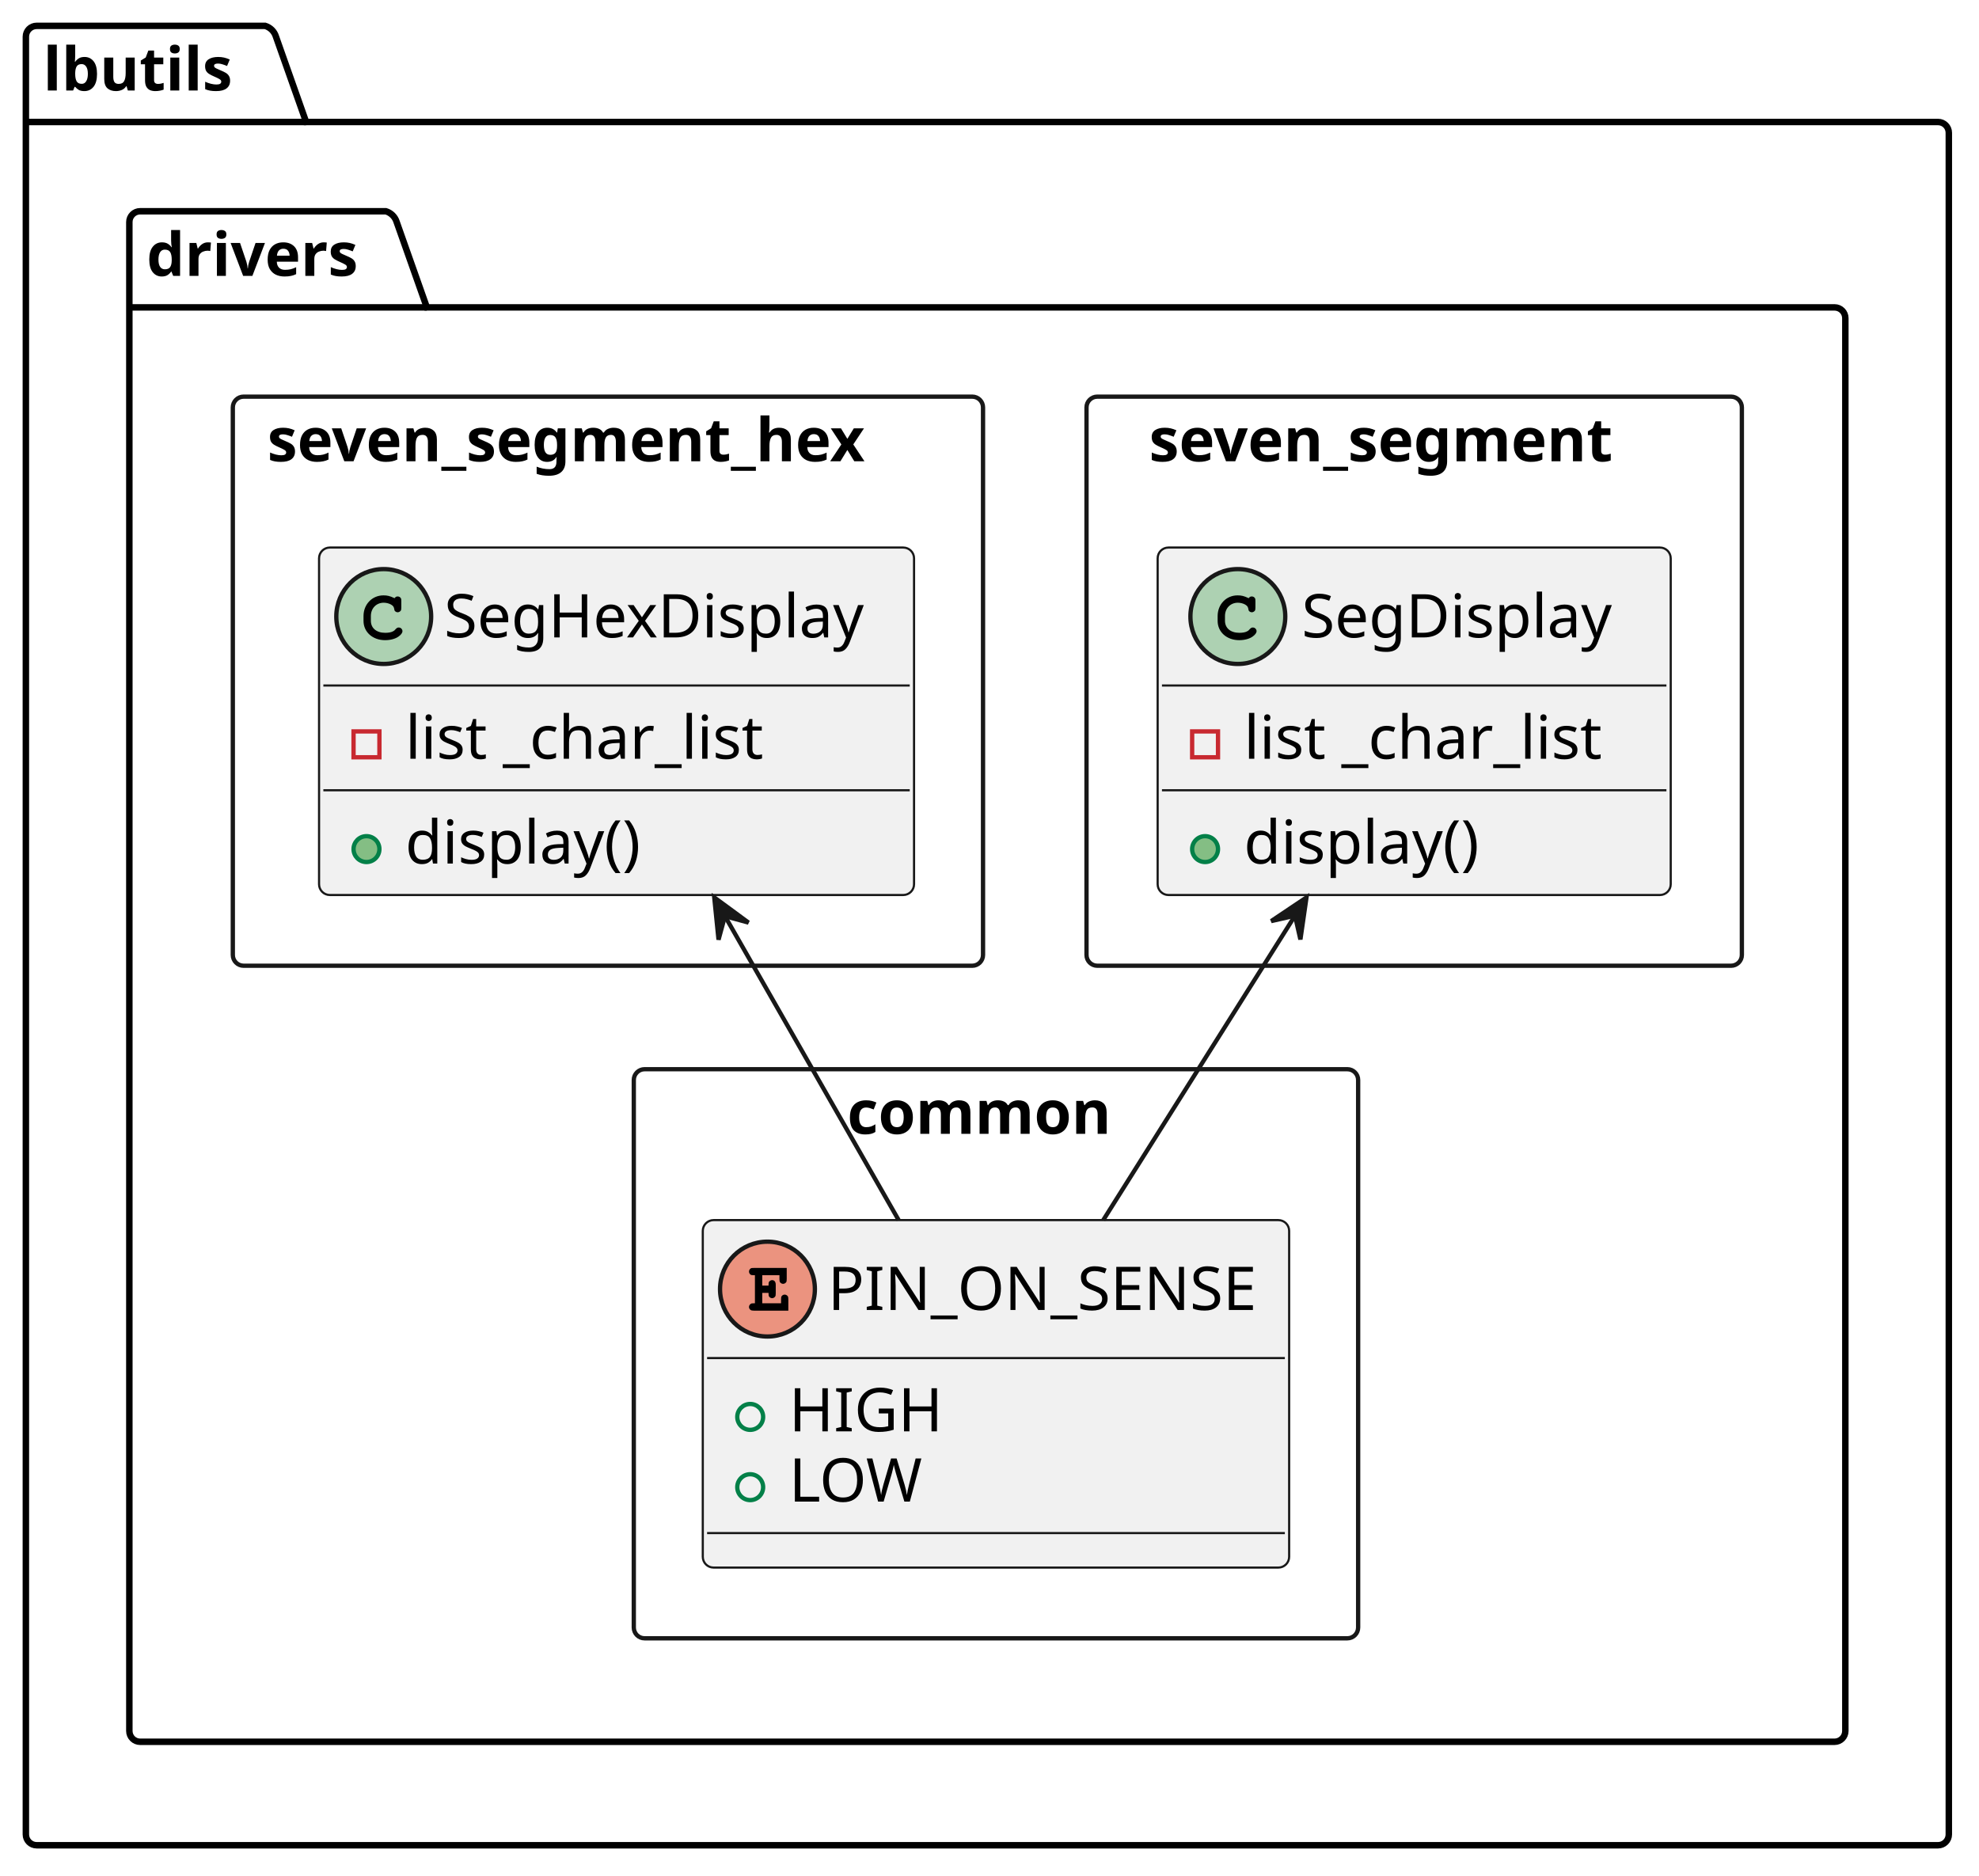
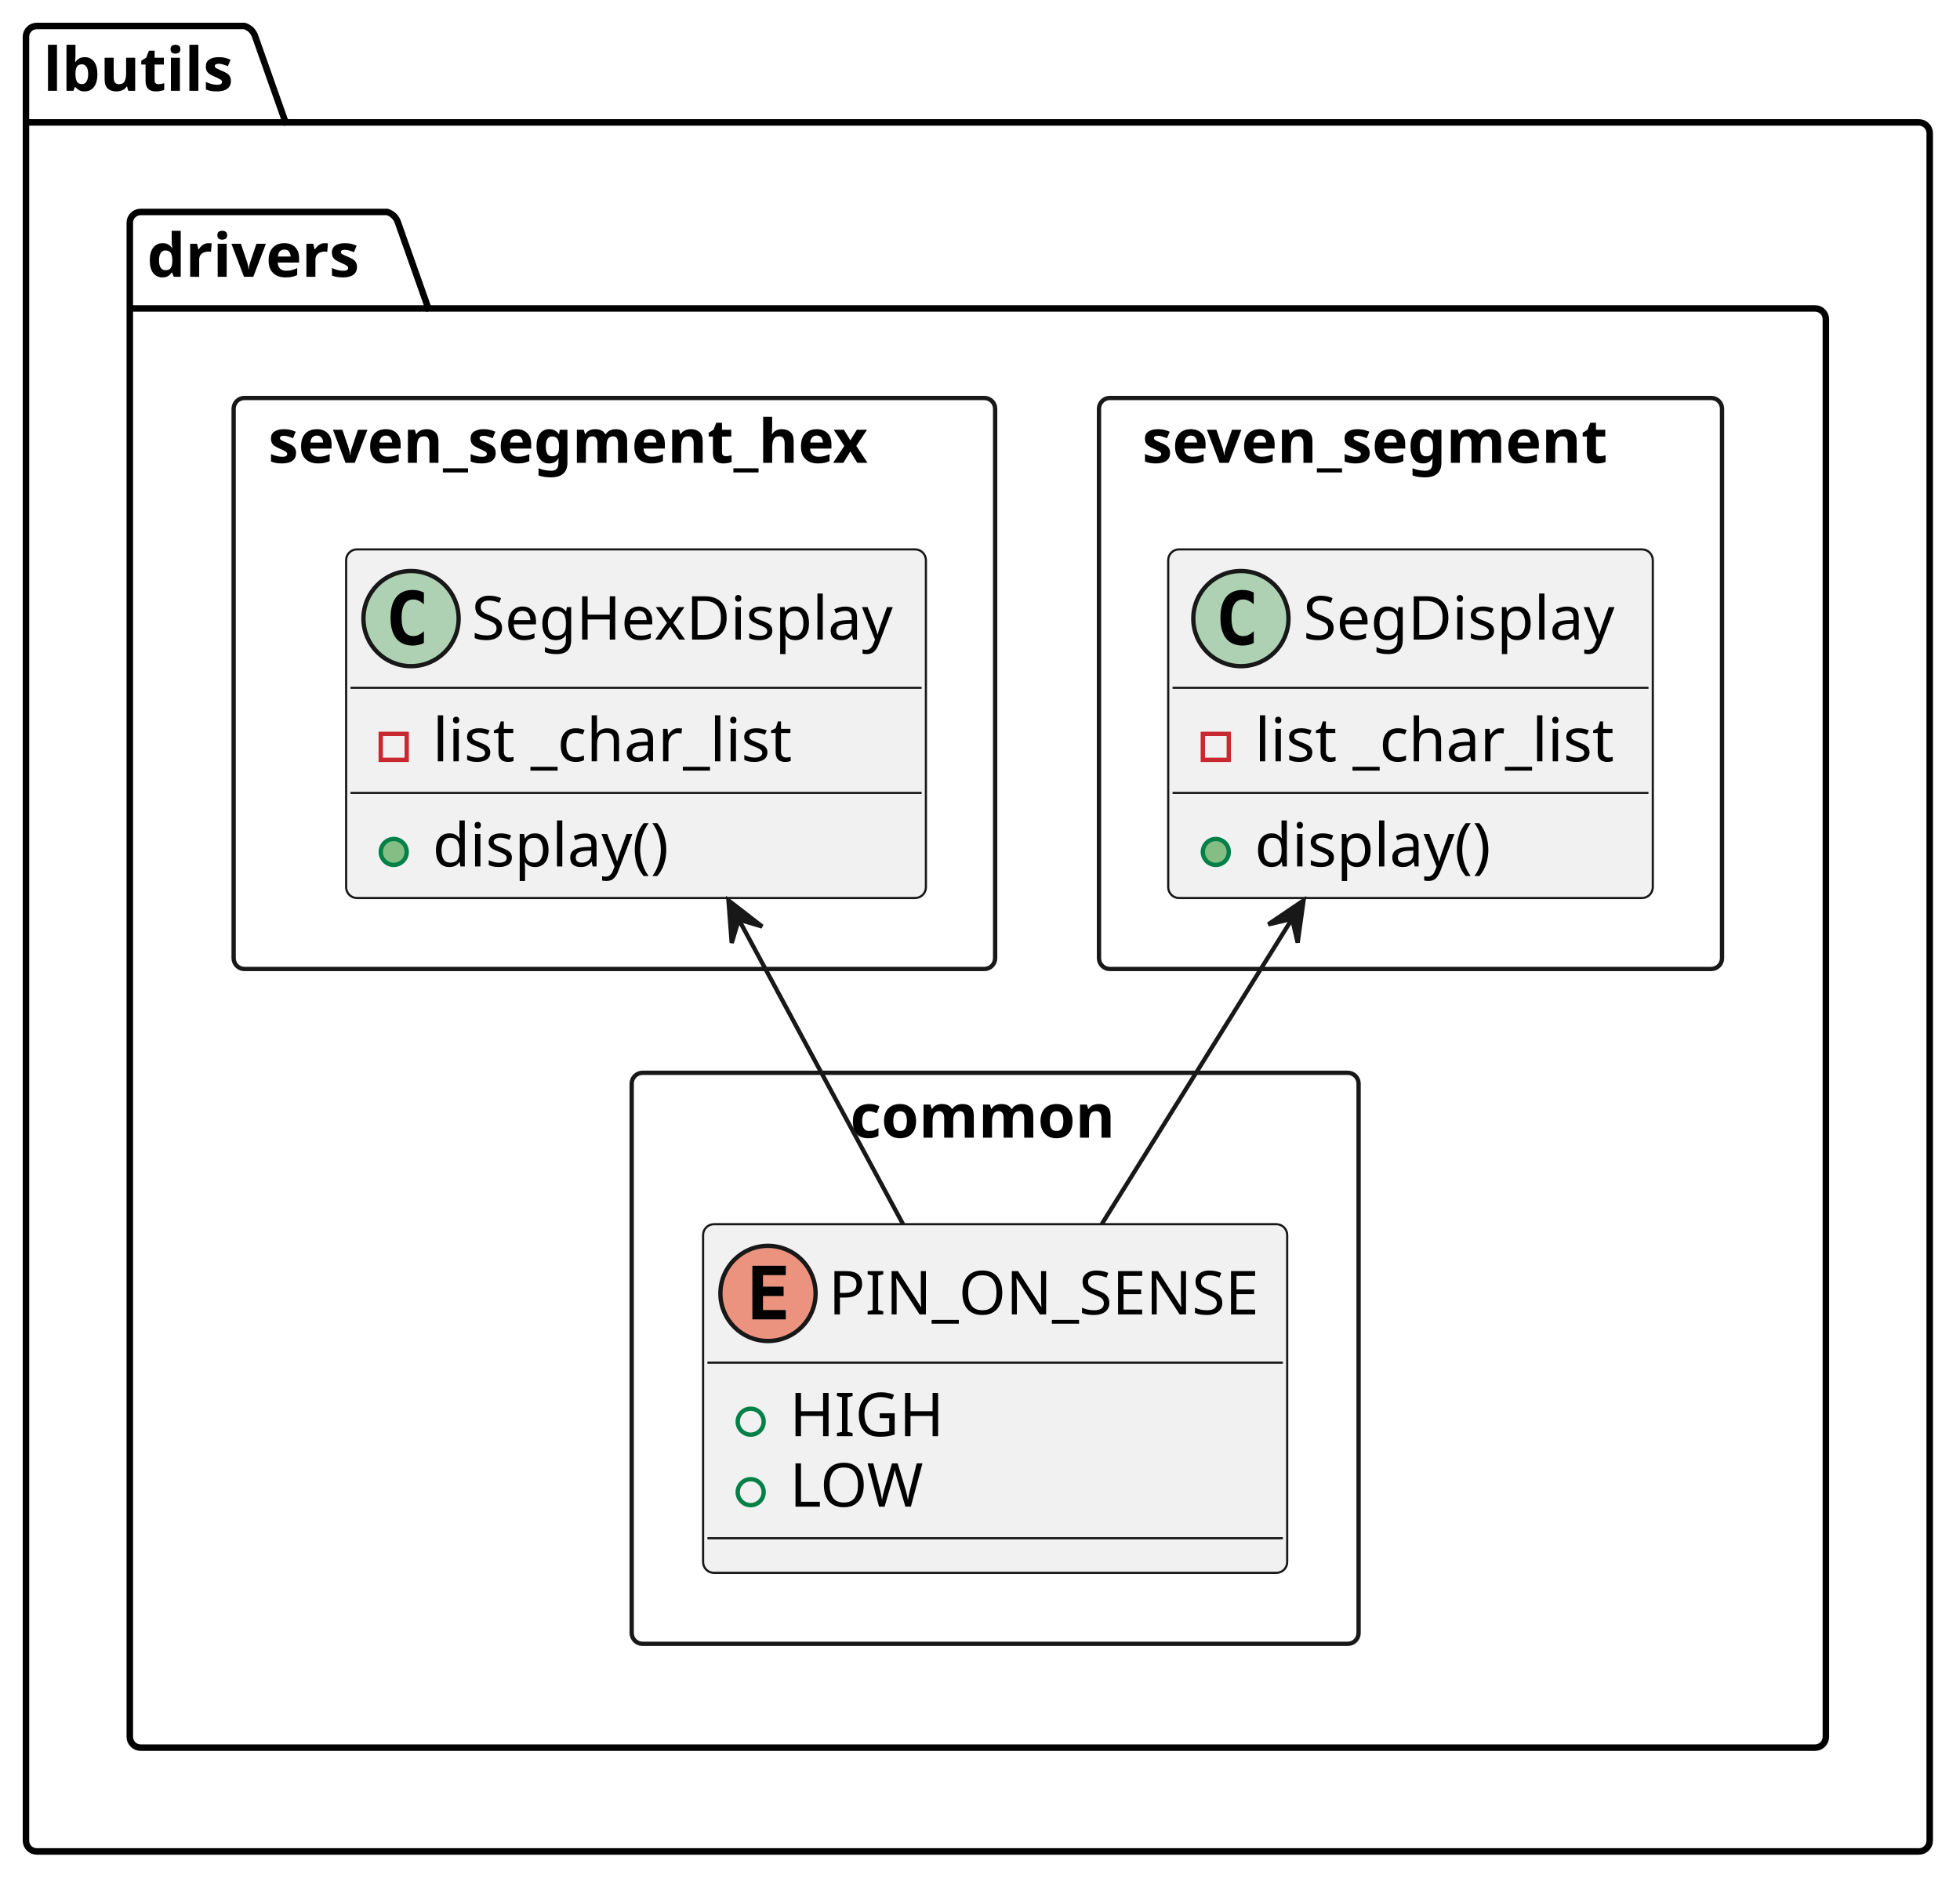
- <svg xmlns="http://www.w3.org/2000/svg" contentStyleType="text/css" height="435px" preserveAspectRatio="none" style="width:459px;height:435px;background:#FFFFFF;" version="1.1" viewBox="0 0 459 435" width="459px" zoomAndPan="magnify">
+ <svg xmlns="http://www.w3.org/2000/svg" contentStyleType="text/css" height="435px" preserveAspectRatio="none" style="width:453px;height:435px;background:#FFFFFF;" version="1.1" viewBox="0 0 453 435" width="453px" zoomAndPan="magnify">
  <defs />
  <g>
    <g id="cluster_lbutils">
-       <path d="M8.5,6 L61.5,6 A3.75,3.75 0 0 1 64,8.5 L71,28.297 L449.5,28.297 A2.5,2.5 0 0 1 452,30.797 L452,425.5 A2.5,2.5 0 0 1 449.5,428 L8.5,428 A2.5,2.5 0 0 1 6,425.5 L6,8.5 A2.5,2.5 0 0 1 8.5,6 " fill="none" style="stroke:#000000;stroke-width:1.5;" />
-       <line style="stroke:#000000;stroke-width:1.5;" x1="6" x2="71" y1="28.297" y2="28.297" />
-       <text fill="#000000" font-family="sans-serif" font-size="14" font-weight="bold" lengthAdjust="spacing" textLength="52" x="10" y="20.995">lbutils</text>
+       <path d="M8.5,6 L56.5,6 A3.75,3.75 0 0 1 59,8.5 L66,28.297 L443.5,28.297 A2.5,2.5 0 0 1 446,30.797 L446,425.5 A2.5,2.5 0 0 1 443.5,428 L8.5,428 A2.5,2.5 0 0 1 6,425.5 L6,8.5 A2.5,2.5 0 0 1 8.5,6 " fill="none" style="stroke:#000000;stroke-width:1.5;" />
+       <line style="stroke:#000000;stroke-width:1.5;" x1="6" x2="66" y1="28.297" y2="28.297" />
+       <text fill="#000000" font-family="sans-serif" font-size="14" font-weight="bold" lengthAdjust="spacing" textLength="47" x="10" y="20.995">lbutils</text>
    </g>
    <g id="cluster_drivers">
-       <path d="M32.5,49 L89.5,49 A3.75,3.75 0 0 1 92,51.5 L99,71.297 L425.5,71.297 A2.5,2.5 0 0 1 428,73.797 L428,401.5 A2.5,2.5 0 0 1 425.5,404 L32.5,404 A2.5,2.5 0 0 1 30,401.5 L30,51.5 A2.5,2.5 0 0 1 32.5,49 " fill="none" style="stroke:#000000;stroke-width:1.5;" />
+       <path d="M32.5,49 L89.5,49 A3.75,3.75 0 0 1 92,51.5 L99,71.297 L419.5,71.297 A2.5,2.5 0 0 1 422,73.797 L422,401.5 A2.5,2.5 0 0 1 419.5,404 L32.5,404 A2.5,2.5 0 0 1 30,401.5 L30,51.5 A2.5,2.5 0 0 1 32.5,49 " fill="none" style="stroke:#000000;stroke-width:1.5;" />
      <line style="stroke:#000000;stroke-width:1.5;" x1="30" x2="99" y1="71.297" y2="71.297" />
      <text fill="#000000" font-family="sans-serif" font-size="14" font-weight="bold" lengthAdjust="spacing" textLength="56" x="34" y="63.995">drivers</text>
    </g>
    <g id="cluster_seven_segment">
-       <rect fill="none" height="132" rx="2.5" ry="2.5" style="stroke:#181818;stroke-width:1.0;" width="152" x="252" y="92" />
-       <text fill="#000000" font-family="sans-serif" font-size="14" font-weight="bold" lengthAdjust="spacing" textLength="123" x="266.5" y="106.995">seven_segment</text>
+       <rect fill="none" height="132" rx="2.5" ry="2.5" style="stroke:#181818;stroke-width:1.0;" width="144" x="254" y="92" />
+       <text fill="#000000" font-family="sans-serif" font-size="14" font-weight="bold" lengthAdjust="spacing" textLength="124" x="264" y="106.995">seven_segment</text>
    </g>
    <g id="cluster_seven_segment_hex">
-       <rect fill="none" height="132" rx="2.5" ry="2.5" style="stroke:#181818;stroke-width:1.0;" width="174" x="54" y="92" />
-       <text fill="#000000" font-family="sans-serif" font-size="14" font-weight="bold" lengthAdjust="spacing" textLength="158" x="62" y="106.995">seven_segment_hex</text>
+       <rect fill="none" height="132" rx="2.5" ry="2.5" style="stroke:#181818;stroke-width:1.0;" width="176" x="54" y="92" />
+       <text fill="#000000" font-family="sans-serif" font-size="14" font-weight="bold" lengthAdjust="spacing" textLength="160" x="62" y="106.995">seven_segment_hex</text>
    </g>
    <g id="cluster_common">
-       <rect fill="none" height="132" rx="2.5" ry="2.5" style="stroke:#181818;stroke-width:1.0;" width="168" x="147" y="248" />
-       <text fill="#000000" font-family="sans-serif" font-size="14" font-weight="bold" lengthAdjust="spacing" textLength="69" x="196.5" y="262.995">common</text>
+       <rect fill="none" height="132" rx="2.5" ry="2.5" style="stroke:#181818;stroke-width:1.0;" width="168" x="146" y="248" />
+       <text fill="#000000" font-family="sans-serif" font-size="14" font-weight="bold" lengthAdjust="spacing" textLength="67" x="196.5" y="262.995">common</text>
    </g>
    <g id="elem_SegDisplay">
-       <rect codeLine="4" fill="#F1F1F1" height="80.594" id="SegDisplay" rx="2.5" ry="2.5" style="stroke:#181818;stroke-width:0.5;" width="119" x="268.5" y="127" />
-       <ellipse cx="287.1" cy="143" fill="#ADD1B2" rx="11" ry="11" style="stroke:#181818;stroke-width:1.0;" />
-       <path d="M289.444,138.672 C288.506,138.234 287.913,138.094 287.038,138.094 C284.413,138.094 282.413,140.172 282.413,142.891 L282.413,144.016 C282.413,146.594 284.522,148.484 287.413,148.484 C288.631,148.484 289.788,148.188 290.538,147.641 C291.116,147.234 291.444,146.781 291.444,146.391 C291.444,145.938 291.053,145.547 290.584,145.547 C290.366,145.547 290.163,145.625 289.975,145.812 C289.522,146.297 289.522,146.297 289.334,146.391 C288.913,146.656 288.225,146.781 287.459,146.781 C285.413,146.781 284.116,145.688 284.116,143.984 L284.116,142.891 C284.116,141.109 285.366,139.797 287.1,139.797 C287.678,139.797 288.288,139.953 288.756,140.203 C289.241,140.484 289.413,140.703 289.506,141.109 C289.569,141.516 289.6,141.641 289.741,141.766 C289.881,141.906 290.116,142.016 290.334,142.016 C290.6,142.016 290.866,141.875 291.038,141.656 C291.147,141.5 291.178,141.312 291.178,140.891 L291.178,139.469 C291.178,139.031 291.163,138.906 291.069,138.75 C290.913,138.484 290.631,138.344 290.334,138.344 C290.038,138.344 289.834,138.438 289.616,138.75 L289.444,138.672 Z " fill="#000000" />
-       <text fill="#000000" font-family="sans-serif" font-size="14" lengthAdjust="spacing" textLength="79" x="301.9" y="147.847">SegDisplay</text>
-       <line style="stroke:#181818;stroke-width:0.5;" x1="269.5" x2="386.5" y1="159" y2="159" />
-       <rect fill="none" height="6" style="stroke:#C82930;stroke-width:1.0;" width="6" x="276.5" y="169.648" />
-       <text fill="#000000" font-family="sans-serif" font-size="14" lengthAdjust="spacing" textLength="93" x="288.5" y="175.995">list _char_list</text>
-       <line style="stroke:#181818;stroke-width:0.5;" x1="269.5" x2="386.5" y1="183.297" y2="183.297" />
-       <ellipse cx="279.5" cy="196.945" fill="#84BE84" rx="3" ry="3" style="stroke:#038048;stroke-width:1.0;" />
-       <text fill="#000000" font-family="sans-serif" font-size="14" lengthAdjust="spacing" textLength="60" x="288.5" y="200.292">display()</text>
+       <rect codeLine="4" fill="#F1F1F1" height="80.594" id="SegDisplay" rx="2.5" ry="2.5" style="stroke:#181818;stroke-width:0.5;" width="112" x="270" y="127" />
+       <ellipse cx="286.8" cy="143" fill="#ADD1B2" rx="11" ry="11" style="stroke:#181818;stroke-width:1.0;" />
+       <path d="M289.769,148.641 Q289.191,148.938 288.55,149.078 Q287.909,149.234 287.206,149.234 Q284.706,149.234 283.378,147.594 Q282.066,145.938 282.066,142.812 Q282.066,139.688 283.378,138.031 Q284.706,136.375 287.206,136.375 Q287.909,136.375 288.55,136.531 Q289.206,136.688 289.769,136.984 L289.769,139.703 Q289.144,139.125 288.55,138.859 Q287.956,138.578 287.331,138.578 Q285.988,138.578 285.3,139.656 Q284.613,140.719 284.613,142.812 Q284.613,144.906 285.3,145.984 Q285.988,147.047 287.331,147.047 Q287.956,147.047 288.55,146.781 Q289.144,146.5 289.769,145.922 L289.769,148.641 Z " fill="#000000" />
+       <text fill="#000000" font-family="sans-serif" font-size="14" lengthAdjust="spacing" textLength="76" x="301.2" y="147.847">SegDisplay</text>
+       <line style="stroke:#181818;stroke-width:0.5;" x1="271" x2="381" y1="159" y2="159" />
+       <rect fill="none" height="6" style="stroke:#C82930;stroke-width:1.0;" width="6" x="278" y="169.648" />
+       <text fill="#000000" font-family="sans-serif" font-size="14" lengthAdjust="spacing" textLength="86" x="290" y="175.995">list _char_list</text>
+       <line style="stroke:#181818;stroke-width:0.5;" x1="271" x2="381" y1="183.297" y2="183.297" />
+       <ellipse cx="281" cy="196.945" fill="#84BE84" rx="3" ry="3" style="stroke:#038048;stroke-width:1.0;" />
+       <text fill="#000000" font-family="sans-serif" font-size="14" lengthAdjust="spacing" textLength="57" x="290" y="200.292">display()</text>
    </g>
    <g id="elem_SegHexDisplay">
-       <rect codeLine="10" fill="#F1F1F1" height="80.594" id="SegHexDisplay" rx="2.5" ry="2.5" style="stroke:#181818;stroke-width:0.5;" width="138" x="74" y="127" />
-       <ellipse cx="89" cy="143" fill="#ADD1B2" rx="11" ry="11" style="stroke:#181818;stroke-width:1.0;" />
-       <path d="M91.344,138.672 C90.406,138.234 89.812,138.094 88.938,138.094 C86.312,138.094 84.312,140.172 84.312,142.891 L84.312,144.016 C84.312,146.594 86.422,148.484 89.312,148.484 C90.531,148.484 91.688,148.188 92.438,147.641 C93.016,147.234 93.344,146.781 93.344,146.391 C93.344,145.938 92.953,145.547 92.484,145.547 C92.266,145.547 92.062,145.625 91.875,145.812 C91.422,146.297 91.422,146.297 91.234,146.391 C90.812,146.656 90.125,146.781 89.359,146.781 C87.312,146.781 86.016,145.688 86.016,143.984 L86.016,142.891 C86.016,141.109 87.266,139.797 89,139.797 C89.578,139.797 90.188,139.953 90.656,140.203 C91.141,140.484 91.312,140.703 91.406,141.109 C91.469,141.516 91.5,141.641 91.641,141.766 C91.781,141.906 92.016,142.016 92.234,142.016 C92.5,142.016 92.766,141.875 92.938,141.656 C93.047,141.5 93.078,141.312 93.078,140.891 L93.078,139.469 C93.078,139.031 93.062,138.906 92.969,138.75 C92.812,138.484 92.531,138.344 92.234,138.344 C91.938,138.344 91.734,138.438 91.516,138.75 L91.344,138.672 Z " fill="#000000" />
-       <text fill="#000000" font-family="sans-serif" font-size="14" lengthAdjust="spacing" textLength="106" x="103" y="147.847">SegHexDisplay</text>
-       <line style="stroke:#181818;stroke-width:0.5;" x1="75" x2="211" y1="159" y2="159" />
-       <rect fill="none" height="6" style="stroke:#C82930;stroke-width:1.0;" width="6" x="82" y="169.648" />
-       <text fill="#000000" font-family="sans-serif" font-size="14" lengthAdjust="spacing" textLength="93" x="94" y="175.995">list _char_list</text>
-       <line style="stroke:#181818;stroke-width:0.5;" x1="75" x2="211" y1="183.297" y2="183.297" />
-       <ellipse cx="85" cy="196.945" fill="#84BE84" rx="3" ry="3" style="stroke:#038048;stroke-width:1.0;" />
-       <text fill="#000000" font-family="sans-serif" font-size="14" lengthAdjust="spacing" textLength="60" x="94" y="200.292">display()</text>
+       <rect codeLine="10" fill="#F1F1F1" height="80.594" id="SegHexDisplay" rx="2.5" ry="2.5" style="stroke:#181818;stroke-width:0.5;" width="134" x="80" y="127" />
+       <ellipse cx="95" cy="143" fill="#ADD1B2" rx="11" ry="11" style="stroke:#181818;stroke-width:1.0;" />
+       <path d="M97.969,148.641 Q97.391,148.938 96.75,149.078 Q96.109,149.234 95.406,149.234 Q92.906,149.234 91.578,147.594 Q90.266,145.938 90.266,142.812 Q90.266,139.688 91.578,138.031 Q92.906,136.375 95.406,136.375 Q96.109,136.375 96.75,136.531 Q97.406,136.688 97.969,136.984 L97.969,139.703 Q97.344,139.125 96.75,138.859 Q96.156,138.578 95.531,138.578 Q94.188,138.578 93.5,139.656 Q92.812,140.719 92.812,142.812 Q92.812,144.906 93.5,145.984 Q94.188,147.047 95.531,147.047 Q96.156,147.047 96.75,146.781 Q97.344,146.5 97.969,145.922 L97.969,148.641 Z " fill="#000000" />
+       <text fill="#000000" font-family="sans-serif" font-size="14" lengthAdjust="spacing" textLength="102" x="109" y="147.847">SegHexDisplay</text>
+       <line style="stroke:#181818;stroke-width:0.5;" x1="81" x2="213" y1="159" y2="159" />
+       <rect fill="none" height="6" style="stroke:#C82930;stroke-width:1.0;" width="6" x="88" y="169.648" />
+       <text fill="#000000" font-family="sans-serif" font-size="14" lengthAdjust="spacing" textLength="86" x="100" y="175.995">list _char_list</text>
+       <line style="stroke:#181818;stroke-width:0.5;" x1="81" x2="213" y1="183.297" y2="183.297" />
+       <ellipse cx="91" cy="196.945" fill="#84BE84" rx="3" ry="3" style="stroke:#038048;stroke-width:1.0;" />
+       <text fill="#000000" font-family="sans-serif" font-size="14" lengthAdjust="spacing" textLength="57" x="100" y="200.292">display()</text>
    </g>
    <g id="elem_PIN_ON_SENSE">
-       <rect codeLine="16" fill="#F1F1F1" height="80.594" id="PIN_ON_SENSE" rx="2.5" ry="2.5" style="stroke:#181818;stroke-width:0.5;" width="136" x="163" y="283" />
-       <ellipse cx="178" cy="299" fill="#EB937F" rx="11" ry="11" style="stroke:#181818;stroke-width:1.0;" />
-       <path d="M176.797,299.875 L178.25,299.875 L178.25,299.984 C178.25,300.391 178.281,300.547 178.359,300.703 C178.516,300.953 178.797,301.109 179.094,301.109 C179.344,301.109 179.609,300.969 179.766,300.75 C179.891,300.594 179.922,300.438 179.922,299.984 L179.922,298.062 C179.922,297.906 179.922,297.859 179.906,297.703 C179.844,297.234 179.531,296.922 179.078,296.922 C178.828,296.922 178.562,297.062 178.391,297.281 C178.281,297.453 178.25,297.609 178.25,298.062 L178.25,298.188 L176.797,298.188 L176.797,295.781 L180.781,295.781 L180.781,296.641 C180.781,297.047 180.812,297.219 180.891,297.375 C181.062,297.625 181.344,297.781 181.625,297.781 C181.891,297.781 182.156,297.641 182.328,297.422 C182.438,297.25 182.469,297.109 182.469,296.641 L182.469,294.094 L174.844,294.094 C174.406,294.094 174.281,294.109 174.125,294.203 C173.875,294.359 173.719,294.656 173.719,294.938 C173.719,295.219 173.859,295.469 174.078,295.641 C174.234,295.75 174.422,295.781 174.844,295.781 L175.094,295.781 L175.094,302.297 L174.844,302.297 C174.438,302.297 174.281,302.312 174.125,302.422 C173.875,302.594 173.719,302.859 173.719,303.156 C173.719,303.422 173.859,303.672 174.078,303.828 C174.219,303.953 174.453,304 174.844,304 L182.844,304 L182.844,301.422 C182.844,300.984 182.812,300.844 182.734,300.688 C182.562,300.438 182.281,300.281 182,300.281 C181.734,300.281 181.469,300.391 181.297,300.641 C181.188,300.797 181.156,300.938 181.156,301.422 L181.156,302.297 L176.797,302.297 L176.797,299.875 Z " fill="#000000" />
-       <text fill="#000000" font-family="sans-serif" font-size="14" lengthAdjust="spacing" textLength="104" x="192" y="303.847">PIN_ON_SENSE</text>
-       <line style="stroke:#181818;stroke-width:0.5;" x1="164" x2="298" y1="315" y2="315" />
-       <ellipse cx="174" cy="328.648" fill="none" rx="3" ry="3" style="stroke:#038048;stroke-width:1.0;" />
-       <text fill="#000000" font-family="sans-serif" font-size="14" lengthAdjust="spacing" textLength="35" x="183" y="331.995">HIGH</text>
-       <ellipse cx="174" cy="344.945" fill="none" rx="3" ry="3" style="stroke:#038048;stroke-width:1.0;" />
-       <text fill="#000000" font-family="sans-serif" font-size="14" lengthAdjust="spacing" textLength="33" x="183" y="348.292">LOW</text>
-       <line style="stroke:#181818;stroke-width:0.5;" x1="164" x2="298" y1="355.594" y2="355.594" />
+       <rect codeLine="16" fill="#F1F1F1" height="80.594" id="PIN_ON_SENSE" rx="2.5" ry="2.5" style="stroke:#181818;stroke-width:0.5;" width="135" x="162.5" y="283" />
+       <ellipse cx="177.5" cy="299" fill="#EB937F" rx="11" ry="11" style="stroke:#181818;stroke-width:1.0;" />
+       <path d="M181.609,305 L173.891,305 L173.891,292.609 L181.609,292.609 L181.609,294.766 L176.344,294.766 L176.344,297.438 L181.109,297.438 L181.109,299.594 L176.344,299.594 L176.344,302.844 L181.609,302.844 L181.609,305 Z " fill="#000000" />
+       <text fill="#000000" font-family="sans-serif" font-size="14" lengthAdjust="spacing" textLength="103" x="191.5" y="303.847">PIN_ON_SENSE</text>
+       <line style="stroke:#181818;stroke-width:0.5;" x1="163.5" x2="296.5" y1="315" y2="315" />
+       <ellipse cx="173.5" cy="328.648" fill="none" rx="3" ry="3" style="stroke:#038048;stroke-width:1.0;" />
+       <text fill="#000000" font-family="sans-serif" font-size="14" lengthAdjust="spacing" textLength="34" x="182.5" y="331.995">HIGH</text>
+       <ellipse cx="173.5" cy="344.945" fill="none" rx="3" ry="3" style="stroke:#038048;stroke-width:1.0;" />
+       <text fill="#000000" font-family="sans-serif" font-size="14" lengthAdjust="spacing" textLength="31" x="182.5" y="348.292">LOW</text>
+       <line style="stroke:#181818;stroke-width:0.5;" x1="163.5" x2="296.5" y1="355.594" y2="355.594" />
    </g>
    <g id="link_SegDisplay_PIN_ON_SENSE">
-       <path codeLine="24" d="M300.263,212.536 C286.28,234.735 269.459,261.441 255.895,282.976 " fill="none" id="SegDisplay-backto-PIN_ON_SENSE" style="stroke:#181818;stroke-width:1.0;" />
-       <polygon fill="#181818" points="303.02,208.159,294.84,213.644,300.356,212.39,301.61,217.906,303.02,208.159" style="stroke:#181818;stroke-width:1.0;" />
+       <path codeLine="24" d="M298.55,212.54 C284.71,234.74 268.06,261.44 254.64,282.98 " fill="none" id="SegDisplay-backto-PIN_ON_SENSE" style="stroke:#181818;stroke-width:1.0;" />
+       <polygon fill="#181818" points="301.28,208.16,293.126,213.684,298.636,212.404,299.917,217.914,301.28,208.16" style="stroke:#181818;stroke-width:1.0;" />
    </g>
    <g id="link_SegHexDisplay_PIN_ON_SENSE">
-       <path codeLine="25" d="M168.163,212.536 C180.849,234.735 196.109,261.441 208.415,282.976 " fill="none" id="SegHexDisplay-backto-PIN_ON_SENSE" style="stroke:#181818;stroke-width:1.0;" />
-       <polygon fill="#181818" points="165.662,208.159,166.654,217.958,168.143,212.5,173.6,213.989,165.662,208.159" style="stroke:#181818;stroke-width:1.0;" />
+       <path codeLine="25" d="M170.88,212.81 C182.82,234.96 197.14,261.53 208.7,282.98 " fill="none" id="SegHexDisplay-backto-PIN_ON_SENSE" style="stroke:#181818;stroke-width:1.0;" />
+       <polygon fill="#181818" points="168.37,208.16,169.119,217.98,170.742,212.561,176.161,214.185,168.37,208.16" style="stroke:#181818;stroke-width:1.0;" />
    </g>
  </g>
</svg>
